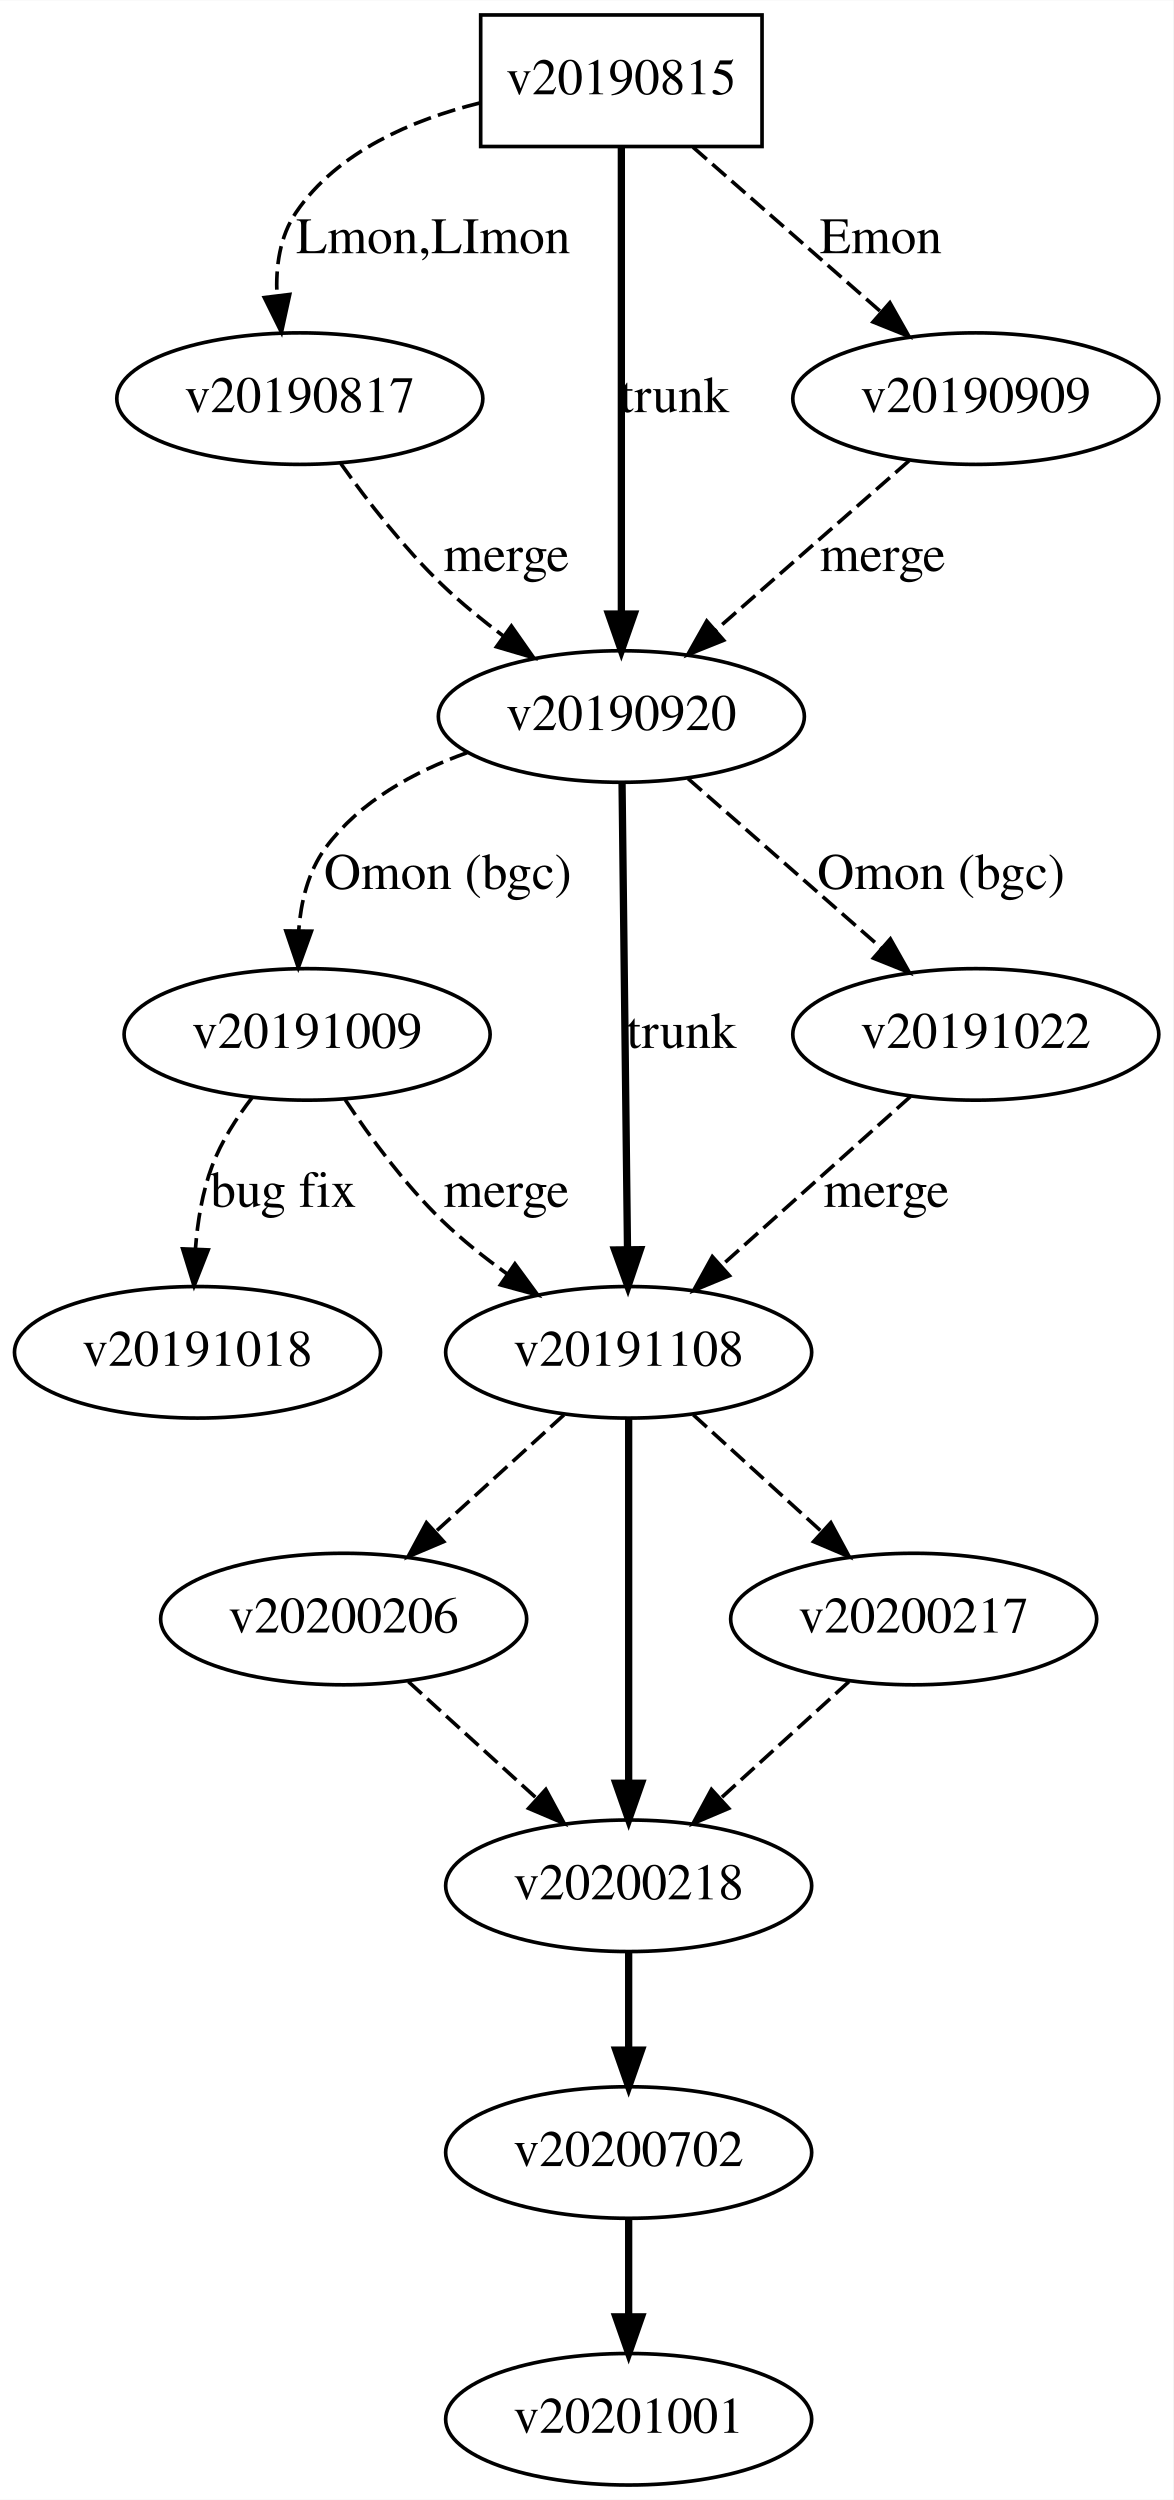
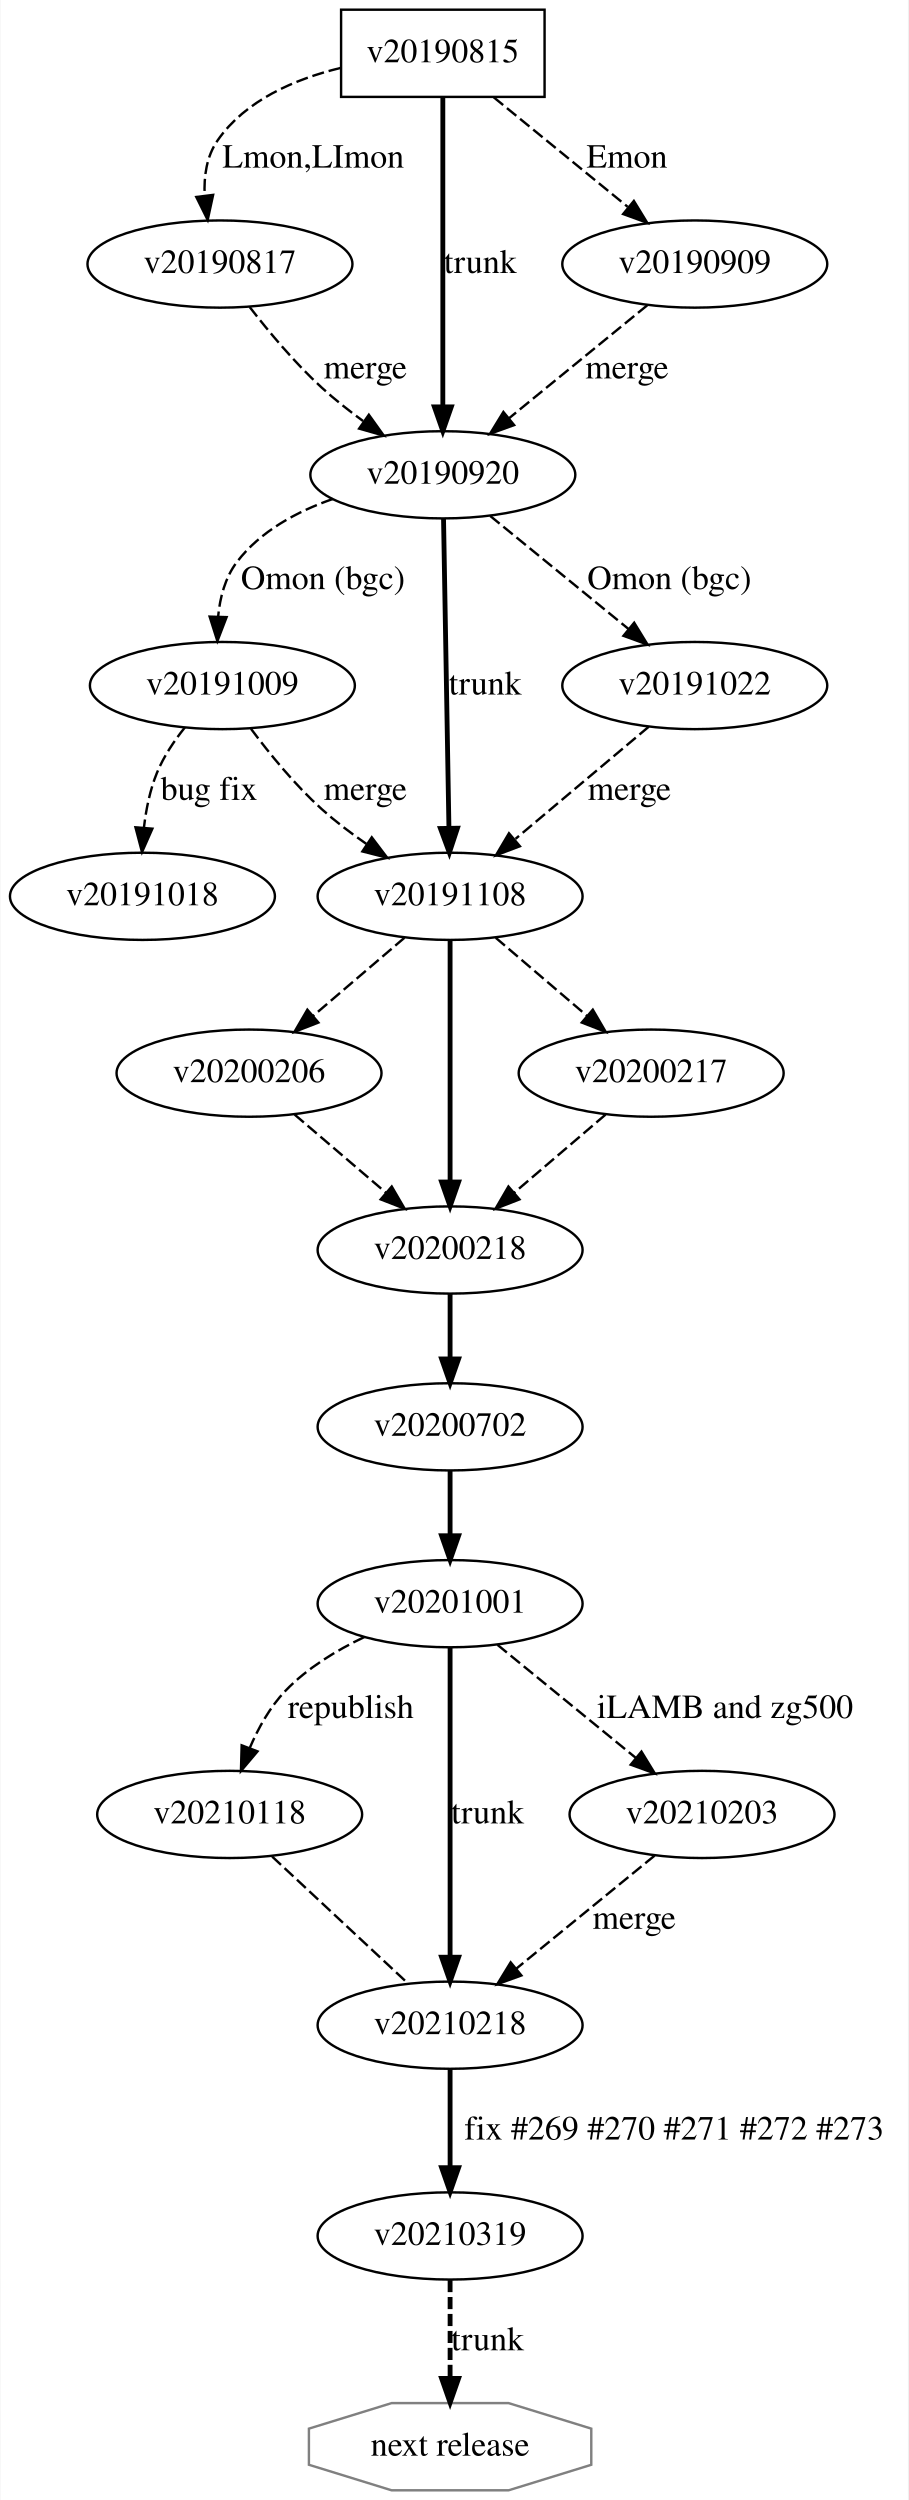
- <svg xmlns="http://www.w3.org/2000/svg" width="321pt" height="684pt" viewBox="0.00 0.00 321.09 684.00">
-   <g id="graph0" class="graph" transform="scale(1 1) rotate(0) translate(4 680)">
-     <polygon fill="white" stroke="transparent" points="-4,4 -4,-680 317.09,-680 317.09,4 -4,4" />
+ <svg xmlns="http://www.w3.org/2000/svg" width="375pt" height="1032pt" viewBox="0.00 0.00 374.60 1032.00">
+   <g id="graph0" class="graph" transform="scale(1 1) rotate(0) translate(4 1028)">
+     <polygon fill="white" stroke="transparent" points="-4,4 -4,-1028 370.6,-1028 370.6,4 -4,4" />
    <g id="node1" class="node">
-       <polygon fill="none" stroke="black" points="204.55,-676 127.55,-676 127.55,-640 204.55,-640 204.55,-676" />
-       <text text-anchor="middle" x="166.05" y="-654.3" font-family="Times,serif" font-size="14.00">v20190815</text>
+       <polygon fill="none" stroke="black" points="220.6,-1024 136.6,-1024 136.6,-988 220.6,-988 220.6,-1024" />
+       <text text-anchor="middle" x="178.6" y="-1002.3" font-family="Times,serif" font-size="14.00">v20190815</text>
    </g>
    <g id="node2" class="node">
-       <ellipse fill="none" stroke="black" cx="78.05" cy="-571" rx="50.09" ry="18" />
-       <text text-anchor="middle" x="78.05" y="-567.3" font-family="Times,serif" font-size="14.00">v20190817</text>
+       <ellipse fill="none" stroke="black" cx="86.6" cy="-919" rx="54.69" ry="18" />
+       <text text-anchor="middle" x="86.6" y="-915.3" font-family="Times,serif" font-size="14.00">v20190817</text>
    </g>
    <g id="edge1" class="edge">
-       <path fill="none" stroke="black" stroke-dasharray="5,2" d="M127.34,-651.92C108.86,-647.33 88.36,-638.6 77.05,-622 72.56,-615.41 71.42,-607.12 71.8,-599.2" />
-       <polygon fill="black" stroke="black" points="75.29,-599.51 73.03,-589.16 68.34,-598.66 75.29,-599.51" />
-       <text text-anchor="middle" x="114.55" y="-610.8" font-family="Times,serif" font-size="14.00">Lmon,LImon</text>
+       <path fill="none" stroke="black" stroke-dasharray="5,2" d="M136.28,-999.93C117.49,-995.33 97.08,-986.6 85.6,-970 81.06,-963.45 79.91,-955.17 80.29,-947.24" />
+       <polygon fill="black" stroke="black" points="83.78,-947.55 81.53,-937.2 76.83,-946.69 83.78,-947.55" />
+       <text text-anchor="middle" x="125.1" y="-958.8" font-family="Times,serif" font-size="14.00">Lmon,LImon</text>
    </g>
    <g id="node3" class="node">
-       <ellipse fill="none" stroke="black" cx="166.05" cy="-484" rx="50.09" ry="18" />
-       <text text-anchor="middle" x="166.05" y="-480.3" font-family="Times,serif" font-size="14.00">v20190920</text>
+       <ellipse fill="none" stroke="black" cx="178.6" cy="-832" rx="54.69" ry="18" />
+       <text text-anchor="middle" x="178.6" y="-828.3" font-family="Times,serif" font-size="14.00">v20190920</text>
    </g>
    <g id="edge2" class="edge">
-       <path fill="none" stroke="black" stroke-width="2" d="M166.05,-639.88C166.05,-610 166.05,-548.11 166.05,-512.27" />
-       <polygon fill="black" stroke="black" stroke-width="2" points="169.55,-512.05 166.05,-502.05 162.55,-512.05 169.55,-512.05" />
-       <text text-anchor="middle" x="180.55" y="-567.3" font-family="Times,serif" font-size="14.00">trunk</text>
+       <path fill="none" stroke="black" stroke-width="2" d="M178.6,-987.88C178.6,-958 178.6,-896.11 178.6,-860.27" />
+       <polygon fill="black" stroke="black" stroke-width="2" points="182.1,-860.05 178.6,-850.05 175.1,-860.05 182.1,-860.05" />
+       <text text-anchor="middle" x="194.1" y="-915.3" font-family="Times,serif" font-size="14.00">trunk</text>
    </g>
    <g id="node4" class="node">
-       <ellipse fill="none" stroke="black" cx="263.05" cy="-571" rx="50.09" ry="18" />
-       <text text-anchor="middle" x="263.05" y="-567.3" font-family="Times,serif" font-size="14.00">v20190909</text>
+       <ellipse fill="none" stroke="black" cx="282.6" cy="-919" rx="54.69" ry="18" />
+       <text text-anchor="middle" x="282.6" y="-915.3" font-family="Times,serif" font-size="14.00">v20190909</text>
    </g>
    <g id="edge3" class="edge">
-       <path fill="none" stroke="black" stroke-dasharray="5,2" d="M185.67,-639.8C200.52,-626.79 221.03,-608.81 237.21,-594.64" />
-       <polygon fill="black" stroke="black" points="239.54,-597.25 244.76,-588.03 234.93,-591.98 239.54,-597.25" />
-       <text text-anchor="middle" x="237.05" y="-610.8" font-family="Times,serif" font-size="14.00">Emon</text>
+       <path fill="none" stroke="black" stroke-dasharray="5,2" d="M199.64,-987.8C215.56,-974.79 237.55,-956.81 254.89,-942.64" />
+       <polygon fill="black" stroke="black" points="257.46,-945.06 262.99,-936.03 253.03,-939.64 257.46,-945.06" />
+       <text text-anchor="middle" x="254.6" y="-958.8" font-family="Times,serif" font-size="14.00">Emon</text>
    </g>
    <g id="edge4" class="edge">
-       <path fill="none" stroke="black" stroke-dasharray="5,2" d="M89.25,-553.25C96.51,-543.04 106.56,-530.06 117.05,-520 122.12,-515.14 127.9,-510.42 133.67,-506.1" />
-       <polygon fill="black" stroke="black" points="135.96,-508.77 142.04,-500.09 131.88,-503.08 135.96,-508.77" />
-       <text text-anchor="middle" x="134.55" y="-523.8" font-family="Times,serif" font-size="14.00">merge</text>
+       <path fill="none" stroke="black" stroke-dasharray="5,2" d="M98.84,-901.28C106.74,-891.08 117.56,-878.11 128.6,-868 133.85,-863.19 139.78,-858.5 145.69,-854.19" />
+       <polygon fill="black" stroke="black" points="148.06,-856.8 154.23,-848.18 144.04,-851.07 148.06,-856.8" />
+       <text text-anchor="middle" x="146.6" y="-871.8" font-family="Times,serif" font-size="14.00">merge</text>
    </g>
    <g id="node5" class="node">
-       <ellipse fill="none" stroke="black" cx="80.05" cy="-397" rx="50.09" ry="18" />
-       <text text-anchor="middle" x="80.05" y="-393.3" font-family="Times,serif" font-size="14.00">v20191009</text>
+       <ellipse fill="none" stroke="black" cx="87.6" cy="-745" rx="54.69" ry="18" />
+       <text text-anchor="middle" x="87.6" y="-741.3" font-family="Times,serif" font-size="14.00">v20191009</text>
    </g>
    <g id="edge6" class="edge">
-       <path fill="none" stroke="black" stroke-dasharray="5,2" d="M123.81,-474.09C109.29,-468.89 94.36,-460.74 85.05,-448 80.32,-441.54 78.34,-433.28 77.74,-425.35" />
-       <polygon fill="black" stroke="black" points="81.24,-425.25 77.64,-415.29 74.24,-425.32 81.24,-425.25" />
-       <text text-anchor="middle" x="118.55" y="-436.8" font-family="Times,serif" font-size="14.00">Omon (bgc)</text>
+       <path fill="none" stroke="black" stroke-dasharray="5,2" d="M133.13,-822C118.33,-816.83 103.25,-808.71 93.6,-796 88.74,-789.61 86.6,-781.38 85.84,-773.44" />
+       <polygon fill="black" stroke="black" points="89.34,-773.25 85.54,-763.36 82.34,-773.46 89.34,-773.25" />
+       <text text-anchor="middle" x="129.1" y="-784.8" font-family="Times,serif" font-size="14.00">Omon (bgc)</text>
    </g>
    <g id="node6" class="node">
-       <ellipse fill="none" stroke="black" cx="168.05" cy="-310" rx="50.09" ry="18" />
-       <text text-anchor="middle" x="168.05" y="-306.3" font-family="Times,serif" font-size="14.00">v20191108</text>
+       <ellipse fill="none" stroke="black" cx="181.6" cy="-658" rx="54.69" ry="18" />
+       <text text-anchor="middle" x="181.6" y="-654.3" font-family="Times,serif" font-size="14.00">v20191108</text>
    </g>
    <g id="edge7" class="edge">
-       <path fill="none" stroke="black" stroke-width="2" d="M166.24,-465.88C166.59,-436 167.31,-374.11 167.73,-338.27" />
-       <polygon fill="black" stroke="black" stroke-width="2" points="171.23,-338.09 167.85,-328.05 164.23,-338.01 171.23,-338.09" />
-       <text text-anchor="middle" x="182.55" y="-393.3" font-family="Times,serif" font-size="14.00">trunk</text>
+       <path fill="none" stroke="black" stroke-width="2" d="M178.89,-813.88C179.41,-784 180.49,-722.11 181.12,-686.27" />
+       <polygon fill="black" stroke="black" stroke-width="2" points="184.62,-686.11 181.3,-676.05 177.62,-685.99 184.62,-686.11" />
+       <text text-anchor="middle" x="196.1" y="-741.3" font-family="Times,serif" font-size="14.00">trunk</text>
    </g>
    <g id="node7" class="node">
-       <ellipse fill="none" stroke="black" cx="263.05" cy="-397" rx="50.09" ry="18" />
-       <text text-anchor="middle" x="263.05" y="-393.3" font-family="Times,serif" font-size="14.00">v20191022</text>
+       <ellipse fill="none" stroke="black" cx="282.6" cy="-745" rx="54.69" ry="18" />
+       <text text-anchor="middle" x="282.6" y="-741.3" font-family="Times,serif" font-size="14.00">v20191022</text>
    </g>
    <g id="edge8" class="edge">
-       <path fill="none" stroke="black" stroke-dasharray="5,2" d="M184.29,-467.01C199.19,-453.95 220.44,-435.33 237.11,-420.72" />
-       <polygon fill="black" stroke="black" points="239.67,-423.14 244.88,-413.92 235.05,-417.87 239.67,-423.14" />
-       <text text-anchor="middle" x="253.55" y="-436.8" font-family="Times,serif" font-size="14.00">Omon (bgc)</text>
+       <path fill="none" stroke="black" stroke-dasharray="5,2" d="M198.16,-815.01C214.28,-801.83 237.33,-782.99 255.28,-768.33" />
+       <polygon fill="black" stroke="black" points="257.59,-770.95 263.12,-761.92 253.16,-765.53 257.59,-770.95" />
+       <text text-anchor="middle" x="272.1" y="-784.8" font-family="Times,serif" font-size="14.00">Omon (bgc)</text>
    </g>
    <g id="edge5" class="edge">
-       <path fill="none" stroke="black" stroke-dasharray="5,2" d="M244.8,-554.01C229.9,-540.95 208.65,-522.33 191.98,-507.72" />
-       <polygon fill="black" stroke="black" points="194.04,-504.87 184.21,-500.92 189.42,-510.14 194.04,-504.87" />
-       <text text-anchor="middle" x="237.55" y="-523.8" font-family="Times,serif" font-size="14.00">merge</text>
+       <path fill="none" stroke="black" stroke-dasharray="5,2" d="M263.03,-902.01C246.91,-888.83 223.86,-869.99 205.91,-855.33" />
+       <polygon fill="black" stroke="black" points="208.03,-852.53 198.07,-848.92 203.6,-857.95 208.03,-852.53" />
+       <text text-anchor="middle" x="254.6" y="-871.8" font-family="Times,serif" font-size="14.00">merge</text>
    </g>
    <g id="edge10" class="edge">
-       <path fill="none" stroke="black" stroke-dasharray="5,2" d="M90.46,-379.14C97.27,-368.88 106.79,-355.9 117.05,-346 122.41,-340.82 128.62,-335.88 134.82,-331.42" />
-       <polygon fill="black" stroke="black" points="136.92,-334.22 143.18,-325.67 132.96,-328.45 136.92,-334.22" />
-       <text text-anchor="middle" x="134.55" y="-349.8" font-family="Times,serif" font-size="14.00">merge</text>
+       <path fill="none" stroke="black" stroke-dasharray="5,2" d="M99.39,-727.16C107.03,-716.91 117.59,-703.92 128.6,-694 134.22,-688.92 140.65,-684.05 147.05,-679.63" />
+       <polygon fill="black" stroke="black" points="149.26,-682.37 155.66,-673.92 145.39,-676.53 149.26,-682.37" />
+       <text text-anchor="middle" x="146.6" y="-697.8" font-family="Times,serif" font-size="14.00">merge</text>
    </g>
    <g id="node8" class="node">
-       <ellipse fill="none" stroke="black" cx="50.05" cy="-310" rx="50.09" ry="18" />
-       <text text-anchor="middle" x="50.05" y="-306.3" font-family="Times,serif" font-size="14.00">v20191018</text>
+       <ellipse fill="none" stroke="black" cx="54.6" cy="-658" rx="54.69" ry="18" />
+       <text text-anchor="middle" x="54.6" y="-654.3" font-family="Times,serif" font-size="14.00">v20191018</text>
    </g>
    <g id="edge9" class="edge">
-       <path fill="none" stroke="black" stroke-dasharray="5,2" d="M64.99,-379.69C60.72,-374.15 56.55,-367.66 54.05,-361 51.38,-353.91 50.07,-345.86 49.49,-338.33" />
-       <polygon fill="black" stroke="black" points="52.98,-338.03 49.11,-328.17 45.99,-338.3 52.98,-338.03" />
-       <text text-anchor="middle" x="73.55" y="-349.8" font-family="Times,serif" font-size="14.00">bug fix</text>
+       <path fill="none" stroke="black" stroke-dasharray="5,2" d="M72.12,-727.71C67.69,-722.17 63.33,-715.68 60.6,-709 57.72,-701.96 56.1,-693.93 55.22,-686.4" />
+       <polygon fill="black" stroke="black" points="58.7,-685.92 54.42,-676.23 51.72,-686.48 58.7,-685.92" />
+       <text text-anchor="middle" x="82.1" y="-697.8" font-family="Times,serif" font-size="14.00">bug fix</text>
    </g>
    <g id="node9" class="node">
-       <ellipse fill="none" stroke="black" cx="90.05" cy="-237" rx="50.09" ry="18" />
-       <text text-anchor="middle" x="90.05" y="-233.3" font-family="Times,serif" font-size="14.00">v20200206</text>
+       <ellipse fill="none" stroke="black" cx="98.6" cy="-585" rx="54.69" ry="18" />
+       <text text-anchor="middle" x="98.6" y="-581.3" font-family="Times,serif" font-size="14.00">v20200206</text>
    </g>
    <g id="edge12" class="edge">
-       <path fill="none" stroke="black" stroke-dasharray="5,2" d="M150.35,-292.89C139.97,-283.45 126.7,-271.37 115.25,-260.95" />
-       <polygon fill="black" stroke="black" points="117.43,-258.19 107.67,-254.05 112.71,-263.37 117.43,-258.19" />
+       <path fill="none" stroke="black" stroke-dasharray="5,2" d="M162.76,-640.89C151.62,-631.36 137.33,-619.14 125.07,-608.65" />
+       <polygon fill="black" stroke="black" points="127.23,-605.89 117.35,-602.05 122.68,-611.21 127.23,-605.89" />
    </g>
    <g id="node10" class="node">
-       <ellipse fill="none" stroke="black" cx="168.05" cy="-164" rx="50.09" ry="18" />
-       <text text-anchor="middle" x="168.05" y="-160.3" font-family="Times,serif" font-size="14.00">v20200218</text>
+       <ellipse fill="none" stroke="black" cx="181.6" cy="-512" rx="54.69" ry="18" />
+       <text text-anchor="middle" x="181.6" y="-508.3" font-family="Times,serif" font-size="14.00">v20200218</text>
    </g>
    <g id="edge14" class="edge">
-       <path fill="none" stroke="black" stroke-width="2" d="M168.05,-291.92C168.05,-267.34 168.05,-221.75 168.05,-192.43" />
-       <polygon fill="black" stroke="black" stroke-width="2" points="171.55,-192.06 168.05,-182.06 164.55,-192.06 171.55,-192.06" />
+       <path fill="none" stroke="black" stroke-width="2" d="M181.6,-639.92C181.6,-615.34 181.6,-569.75 181.6,-540.43" />
+       <polygon fill="black" stroke="black" stroke-width="2" points="185.1,-540.06 181.6,-530.06 178.1,-540.06 185.1,-540.06" />
    </g>
    <g id="node11" class="node">
-       <ellipse fill="none" stroke="black" cx="246.05" cy="-237" rx="50.09" ry="18" />
-       <text text-anchor="middle" x="246.05" y="-233.3" font-family="Times,serif" font-size="14.00">v20200217</text>
+       <ellipse fill="none" stroke="black" cx="264.6" cy="-585" rx="54.69" ry="18" />
+       <text text-anchor="middle" x="264.6" y="-581.3" font-family="Times,serif" font-size="14.00">v20200217</text>
    </g>
    <g id="edge15" class="edge">
-       <path fill="none" stroke="black" stroke-dasharray="5,2" d="M185.74,-292.89C196.12,-283.45 209.39,-271.37 220.84,-260.95" />
-       <polygon fill="black" stroke="black" points="223.38,-263.37 228.42,-254.05 218.67,-258.19 223.38,-263.37" />
+       <path fill="none" stroke="black" stroke-dasharray="5,2" d="M200.43,-640.89C211.57,-631.36 225.86,-619.14 238.12,-608.65" />
+       <polygon fill="black" stroke="black" points="240.51,-611.21 245.84,-602.05 235.96,-605.89 240.51,-611.21" />
    </g>
    <g id="edge11" class="edge">
-       <path fill="none" stroke="black" stroke-dasharray="5,2" d="M245.18,-380.01C230.58,-366.95 209.77,-348.33 193.44,-333.72" />
-       <polygon fill="black" stroke="black" points="195.62,-330.98 185.83,-326.92 190.95,-336.19 195.62,-330.98" />
-       <text text-anchor="middle" x="238.55" y="-349.8" font-family="Times,serif" font-size="14.00">merge</text>
+       <path fill="none" stroke="black" stroke-dasharray="5,2" d="M263.6,-728.01C248.08,-714.95 225.95,-696.33 208.6,-681.72" />
+       <polygon fill="black" stroke="black" points="210.41,-678.68 200.51,-674.92 205.9,-684.03 210.41,-678.68" />
+       <text text-anchor="middle" x="255.6" y="-697.8" font-family="Times,serif" font-size="14.00">merge</text>
    </g>
    <g id="edge13" class="edge">
-       <path fill="none" stroke="black" stroke-dasharray="5,2" d="M107.74,-219.89C118.12,-210.45 131.39,-198.37 142.84,-187.95" />
-       <polygon fill="black" stroke="black" points="145.38,-190.37 150.42,-181.05 140.67,-185.19 145.38,-190.37" />
+       <path fill="none" stroke="black" stroke-dasharray="5,2" d="M117.43,-567.89C128.57,-558.36 142.86,-546.14 155.12,-535.65" />
+       <polygon fill="black" stroke="black" points="157.51,-538.21 162.84,-529.05 152.96,-532.89 157.51,-538.21" />
    </g>
    <g id="node12" class="node">
-       <ellipse fill="none" stroke="black" cx="168.05" cy="-91" rx="50.09" ry="18" />
-       <text text-anchor="middle" x="168.05" y="-87.3" font-family="Times,serif" font-size="14.00">v20200702</text>
+       <ellipse fill="none" stroke="black" cx="181.6" cy="-439" rx="54.69" ry="18" />
+       <text text-anchor="middle" x="181.6" y="-435.3" font-family="Times,serif" font-size="14.00">v20200702</text>
    </g>
    <g id="edge17" class="edge">
-       <path fill="none" stroke="black" stroke-width="2" d="M168.05,-145.81C168.05,-137.79 168.05,-128.05 168.05,-119.07" />
-       <polygon fill="black" stroke="black" stroke-width="2" points="171.55,-119.03 168.05,-109.03 164.55,-119.03 171.55,-119.03" />
+       <path fill="none" stroke="black" stroke-width="2" d="M181.6,-493.81C181.6,-485.79 181.6,-476.05 181.6,-467.07" />
+       <polygon fill="black" stroke="black" stroke-width="2" points="185.1,-467.03 181.6,-457.03 178.1,-467.03 185.1,-467.03" />
    </g>
    <g id="edge16" class="edge">
-       <path fill="none" stroke="black" stroke-dasharray="5,2" d="M228.35,-219.89C217.97,-210.45 204.7,-198.37 193.25,-187.95" />
-       <polygon fill="black" stroke="black" points="195.43,-185.19 185.67,-181.05 190.71,-190.37 195.43,-185.19" />
+       <path fill="none" stroke="black" stroke-dasharray="5,2" d="M245.76,-567.89C234.62,-558.36 220.33,-546.14 208.07,-535.65" />
+       <polygon fill="black" stroke="black" points="210.23,-532.89 200.35,-529.05 205.68,-538.21 210.23,-532.89" />
    </g>
    <g id="node13" class="node">
-       <ellipse fill="none" stroke="black" cx="168.05" cy="-18" rx="50.09" ry="18" />
-       <text text-anchor="middle" x="168.05" y="-14.3" font-family="Times,serif" font-size="14.00">v20201001</text>
+       <ellipse fill="none" stroke="black" cx="181.6" cy="-366" rx="54.69" ry="18" />
+       <text text-anchor="middle" x="181.6" y="-362.3" font-family="Times,serif" font-size="14.00">v20201001</text>
    </g>
    <g id="edge18" class="edge">
-       <path fill="none" stroke="black" stroke-width="2" d="M168.05,-72.81C168.05,-64.79 168.05,-55.05 168.05,-46.07" />
-       <polygon fill="black" stroke="black" stroke-width="2" points="171.55,-46.03 168.05,-36.03 164.55,-46.03 171.55,-46.03" />
+       <path fill="none" stroke="black" stroke-width="2" d="M181.6,-420.81C181.6,-412.79 181.6,-403.05 181.6,-394.07" />
+       <polygon fill="black" stroke="black" stroke-width="2" points="185.1,-394.03 181.6,-384.03 178.1,-394.03 185.1,-394.03" />
+     </g>
+     <g id="node14" class="node">
+       <ellipse fill="none" stroke="black" cx="90.6" cy="-279" rx="54.69" ry="18" />
+       <text text-anchor="middle" x="90.6" y="-275.3" font-family="Times,serif" font-size="14.00">v20210118</text>
+     </g>
+     <g id="edge19" class="edge">
+       <path fill="none" stroke="black" stroke-dasharray="5,2" d="M146.14,-352.2C134.66,-346.73 122.59,-339.4 113.6,-330 107.23,-323.35 102.4,-314.63 98.85,-306.33" />
+       <polygon fill="black" stroke="black" points="102.1,-305.03 95.26,-296.94 95.56,-307.53 102.1,-305.03" />
+       <text text-anchor="middle" x="140.6" y="-318.8" font-family="Times,serif" font-size="14.00">republish</text>
+     </g>
+     <g id="node15" class="node">
+       <ellipse fill="none" stroke="black" cx="181.6" cy="-192" rx="54.69" ry="18" />
+       <text text-anchor="middle" x="181.6" y="-188.3" font-family="Times,serif" font-size="14.00">v20210218</text>
+     </g>
+     <g id="edge21" class="edge">
+       <path fill="none" stroke="black" stroke-width="2" d="M181.6,-347.88C181.6,-318 181.6,-256.11 181.6,-220.27" />
+       <polygon fill="black" stroke="black" stroke-width="2" points="185.1,-220.05 181.6,-210.05 178.1,-220.05 185.1,-220.05" />
+       <text text-anchor="middle" x="197.1" y="-275.3" font-family="Times,serif" font-size="14.00">trunk</text>
+     </g>
+     <g id="node16" class="node">
+       <ellipse fill="none" stroke="black" cx="285.6" cy="-279" rx="54.69" ry="18" />
+       <text text-anchor="middle" x="285.6" y="-275.3" font-family="Times,serif" font-size="14.00">v20210203</text>
+     </g>
+     <g id="edge22" class="edge">
+       <path fill="none" stroke="black" stroke-dasharray="5,2" d="M201.16,-349.01C217.28,-335.83 240.33,-316.99 258.28,-302.33" />
+       <polygon fill="black" stroke="black" points="260.59,-304.95 266.12,-295.92 256.16,-299.53 260.59,-304.95" />
+       <text text-anchor="middle" x="295.1" y="-318.8" font-family="Times,serif" font-size="14.00">iLAMB and zg500</text>
+     </g>
+     <g id="edge20" class="edge">
+       <path fill="none" stroke="black" stroke-dasharray="5,2" d="M108.14,-261.61C124.25,-246.56 148.01,-224.37 164.1,-209.34" />
+     </g>
+     <g id="node17" class="node">
+       <ellipse fill="none" stroke="black" cx="181.6" cy="-105" rx="54.69" ry="18" />
+       <text text-anchor="middle" x="181.6" y="-101.3" font-family="Times,serif" font-size="14.00">v20210319</text>
+     </g>
+     <g id="edge24" class="edge">
+       <path fill="none" stroke="black" stroke-width="2" d="M181.6,-173.8C181.6,-162.16 181.6,-146.55 181.6,-133.24" />
+       <polygon fill="black" stroke="black" stroke-width="2" points="185.1,-133.18 181.6,-123.18 178.1,-133.18 185.1,-133.18" />
+       <text text-anchor="middle" x="274.1" y="-144.8" font-family="Times,serif" font-size="14.00">fix #269 #270 #271 #272 #273</text>
+     </g>
+     <g id="edge23" class="edge">
+       <path fill="none" stroke="black" stroke-dasharray="5,2" d="M266.03,-262.01C249.91,-248.83 226.86,-229.99 208.91,-215.33" />
+       <polygon fill="black" stroke="black" points="211.03,-212.53 201.07,-208.92 206.6,-217.95 211.03,-212.53" />
+       <text text-anchor="middle" x="257.6" y="-231.8" font-family="Times,serif" font-size="14.00">merge</text>
+     </g>
+     <g id="node18" class="node">
+       <polygon fill="none" stroke="gray" points="239.88,-10.54 239.88,-25.46 205.74,-36 157.45,-36 123.32,-25.46 123.32,-10.54 157.45,0 205.74,0 239.88,-10.54" />
+       <text text-anchor="middle" x="181.6" y="-14.3" font-family="Times,serif" font-size="14.00">next release</text>
+     </g>
+     <g id="edge25" class="edge">
+       <path fill="none" stroke="black" stroke-width="2" stroke-dasharray="5,2" d="M181.6,-86.8C181.6,-75.16 181.6,-59.55 181.6,-46.24" />
+       <polygon fill="black" stroke="black" stroke-width="2" points="185.1,-46.18 181.6,-36.18 178.1,-46.18 185.1,-46.18" />
+       <text text-anchor="middle" x="197.1" y="-57.8" font-family="Times,serif" font-size="14.00">trunk</text>
    </g>
  </g>
</svg>
